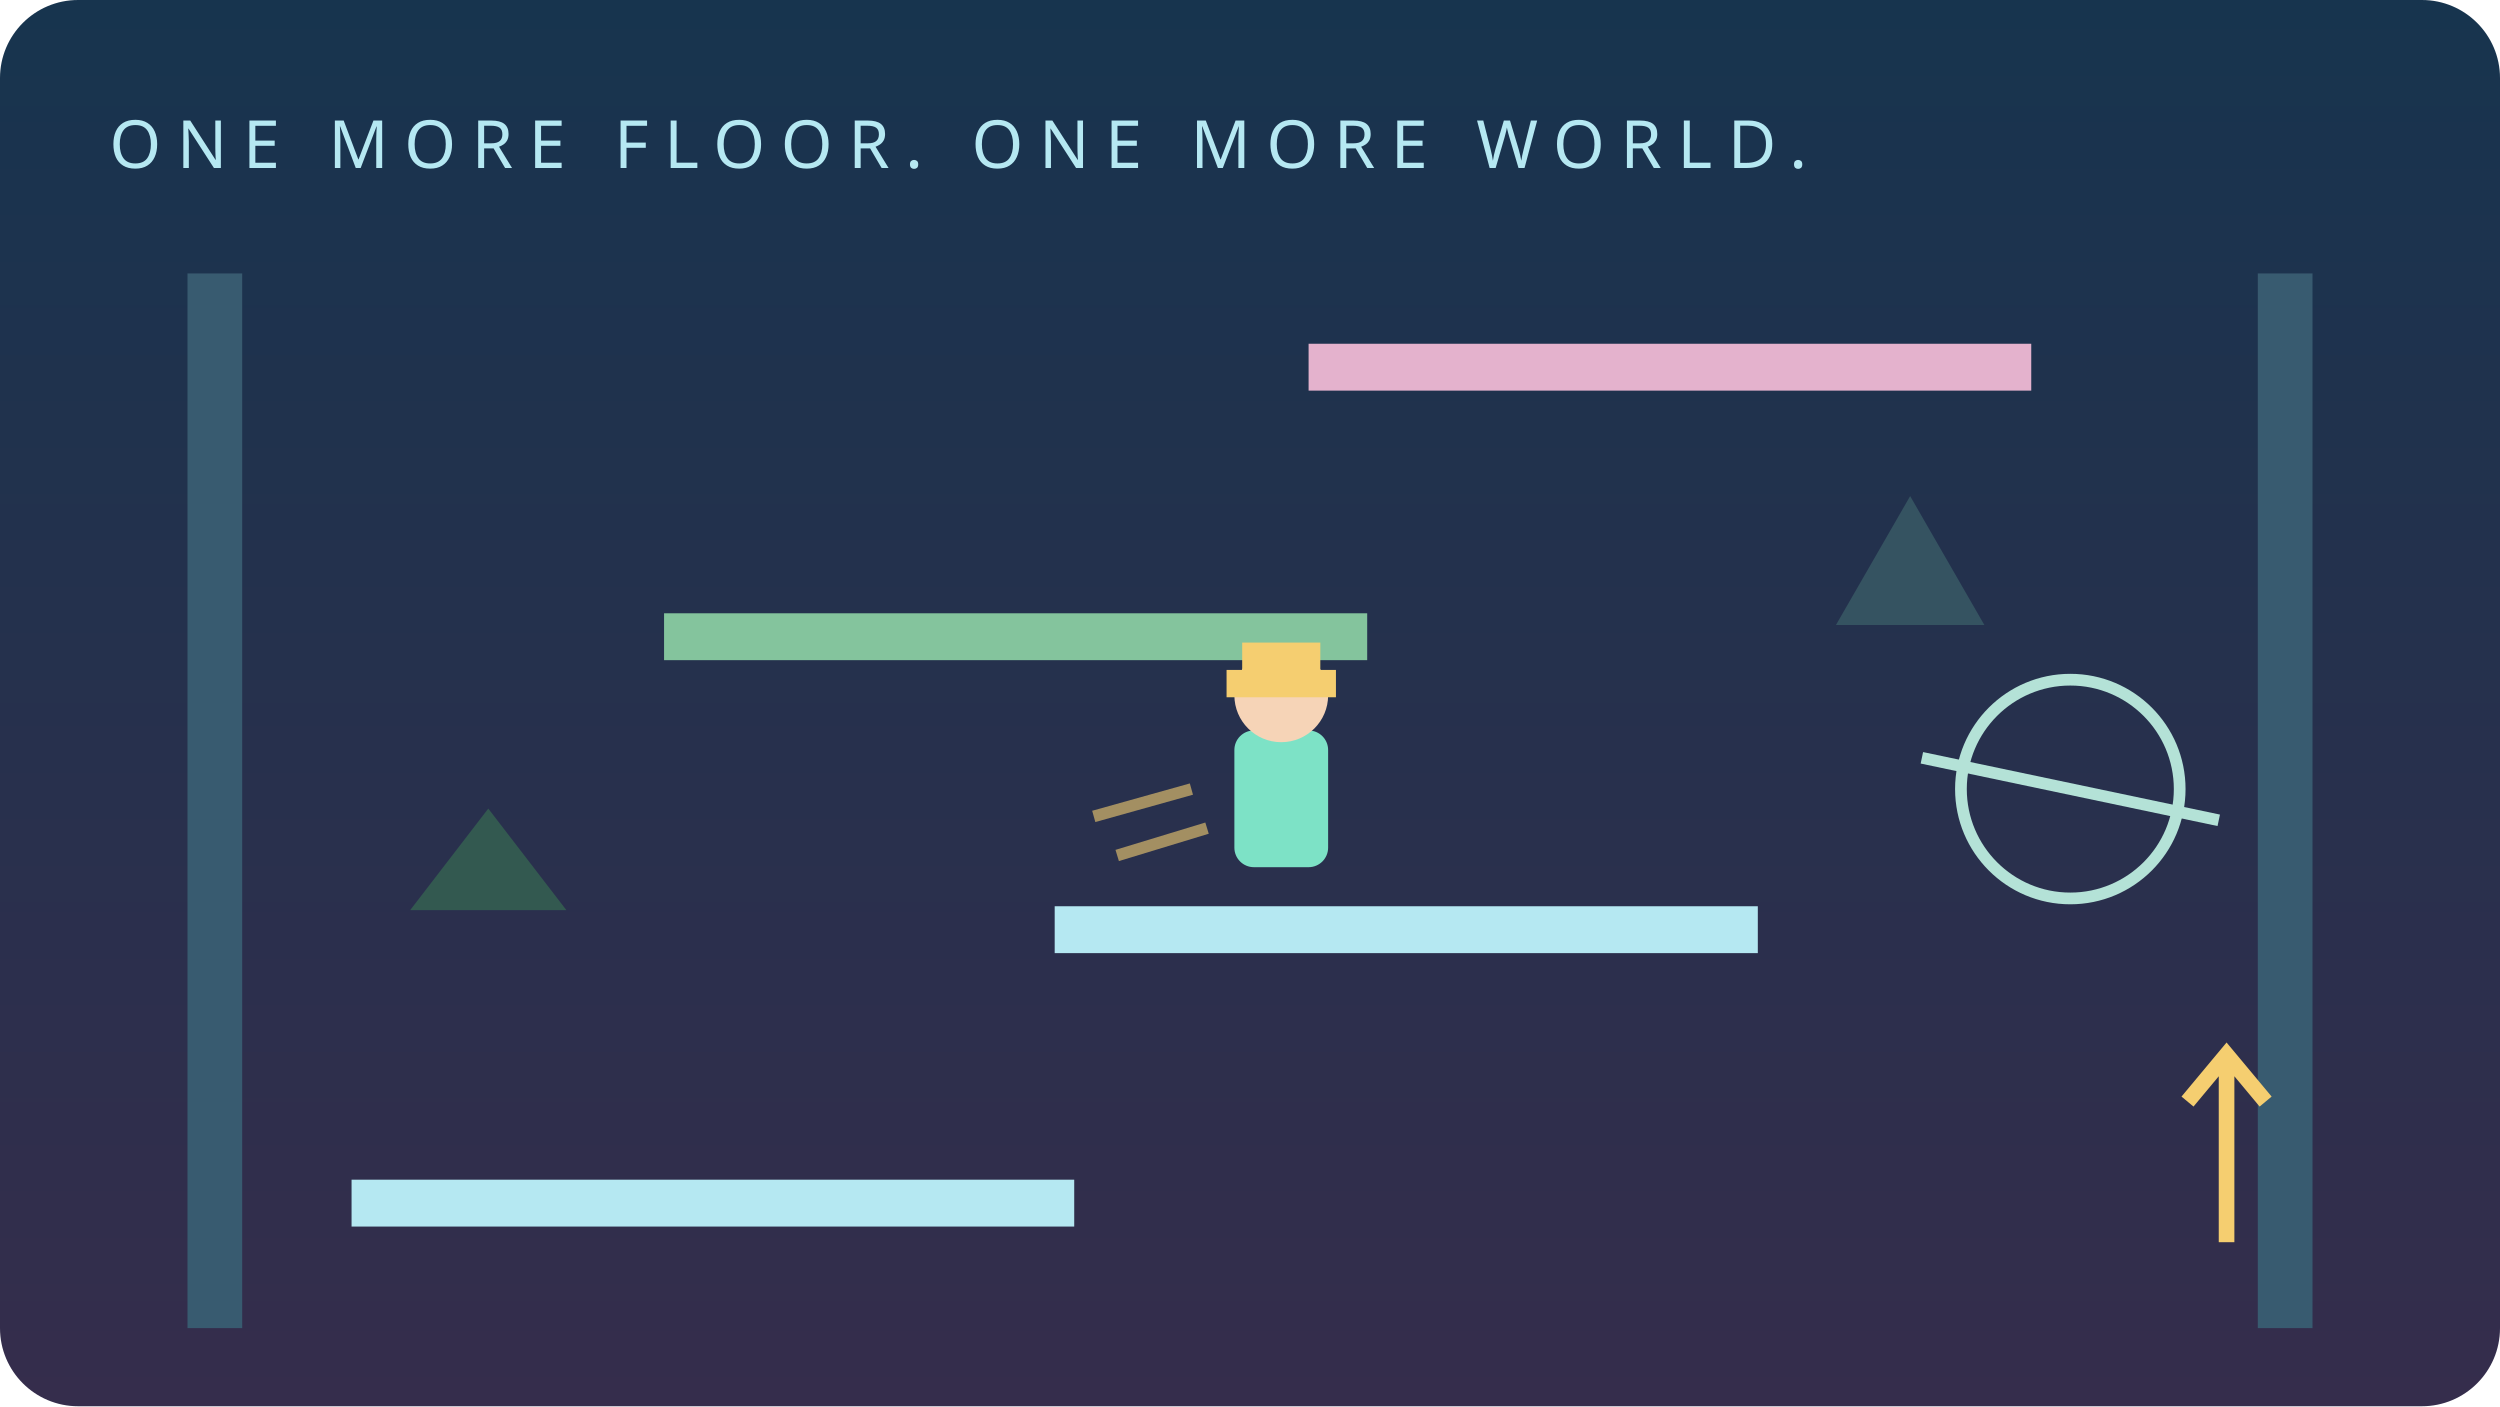
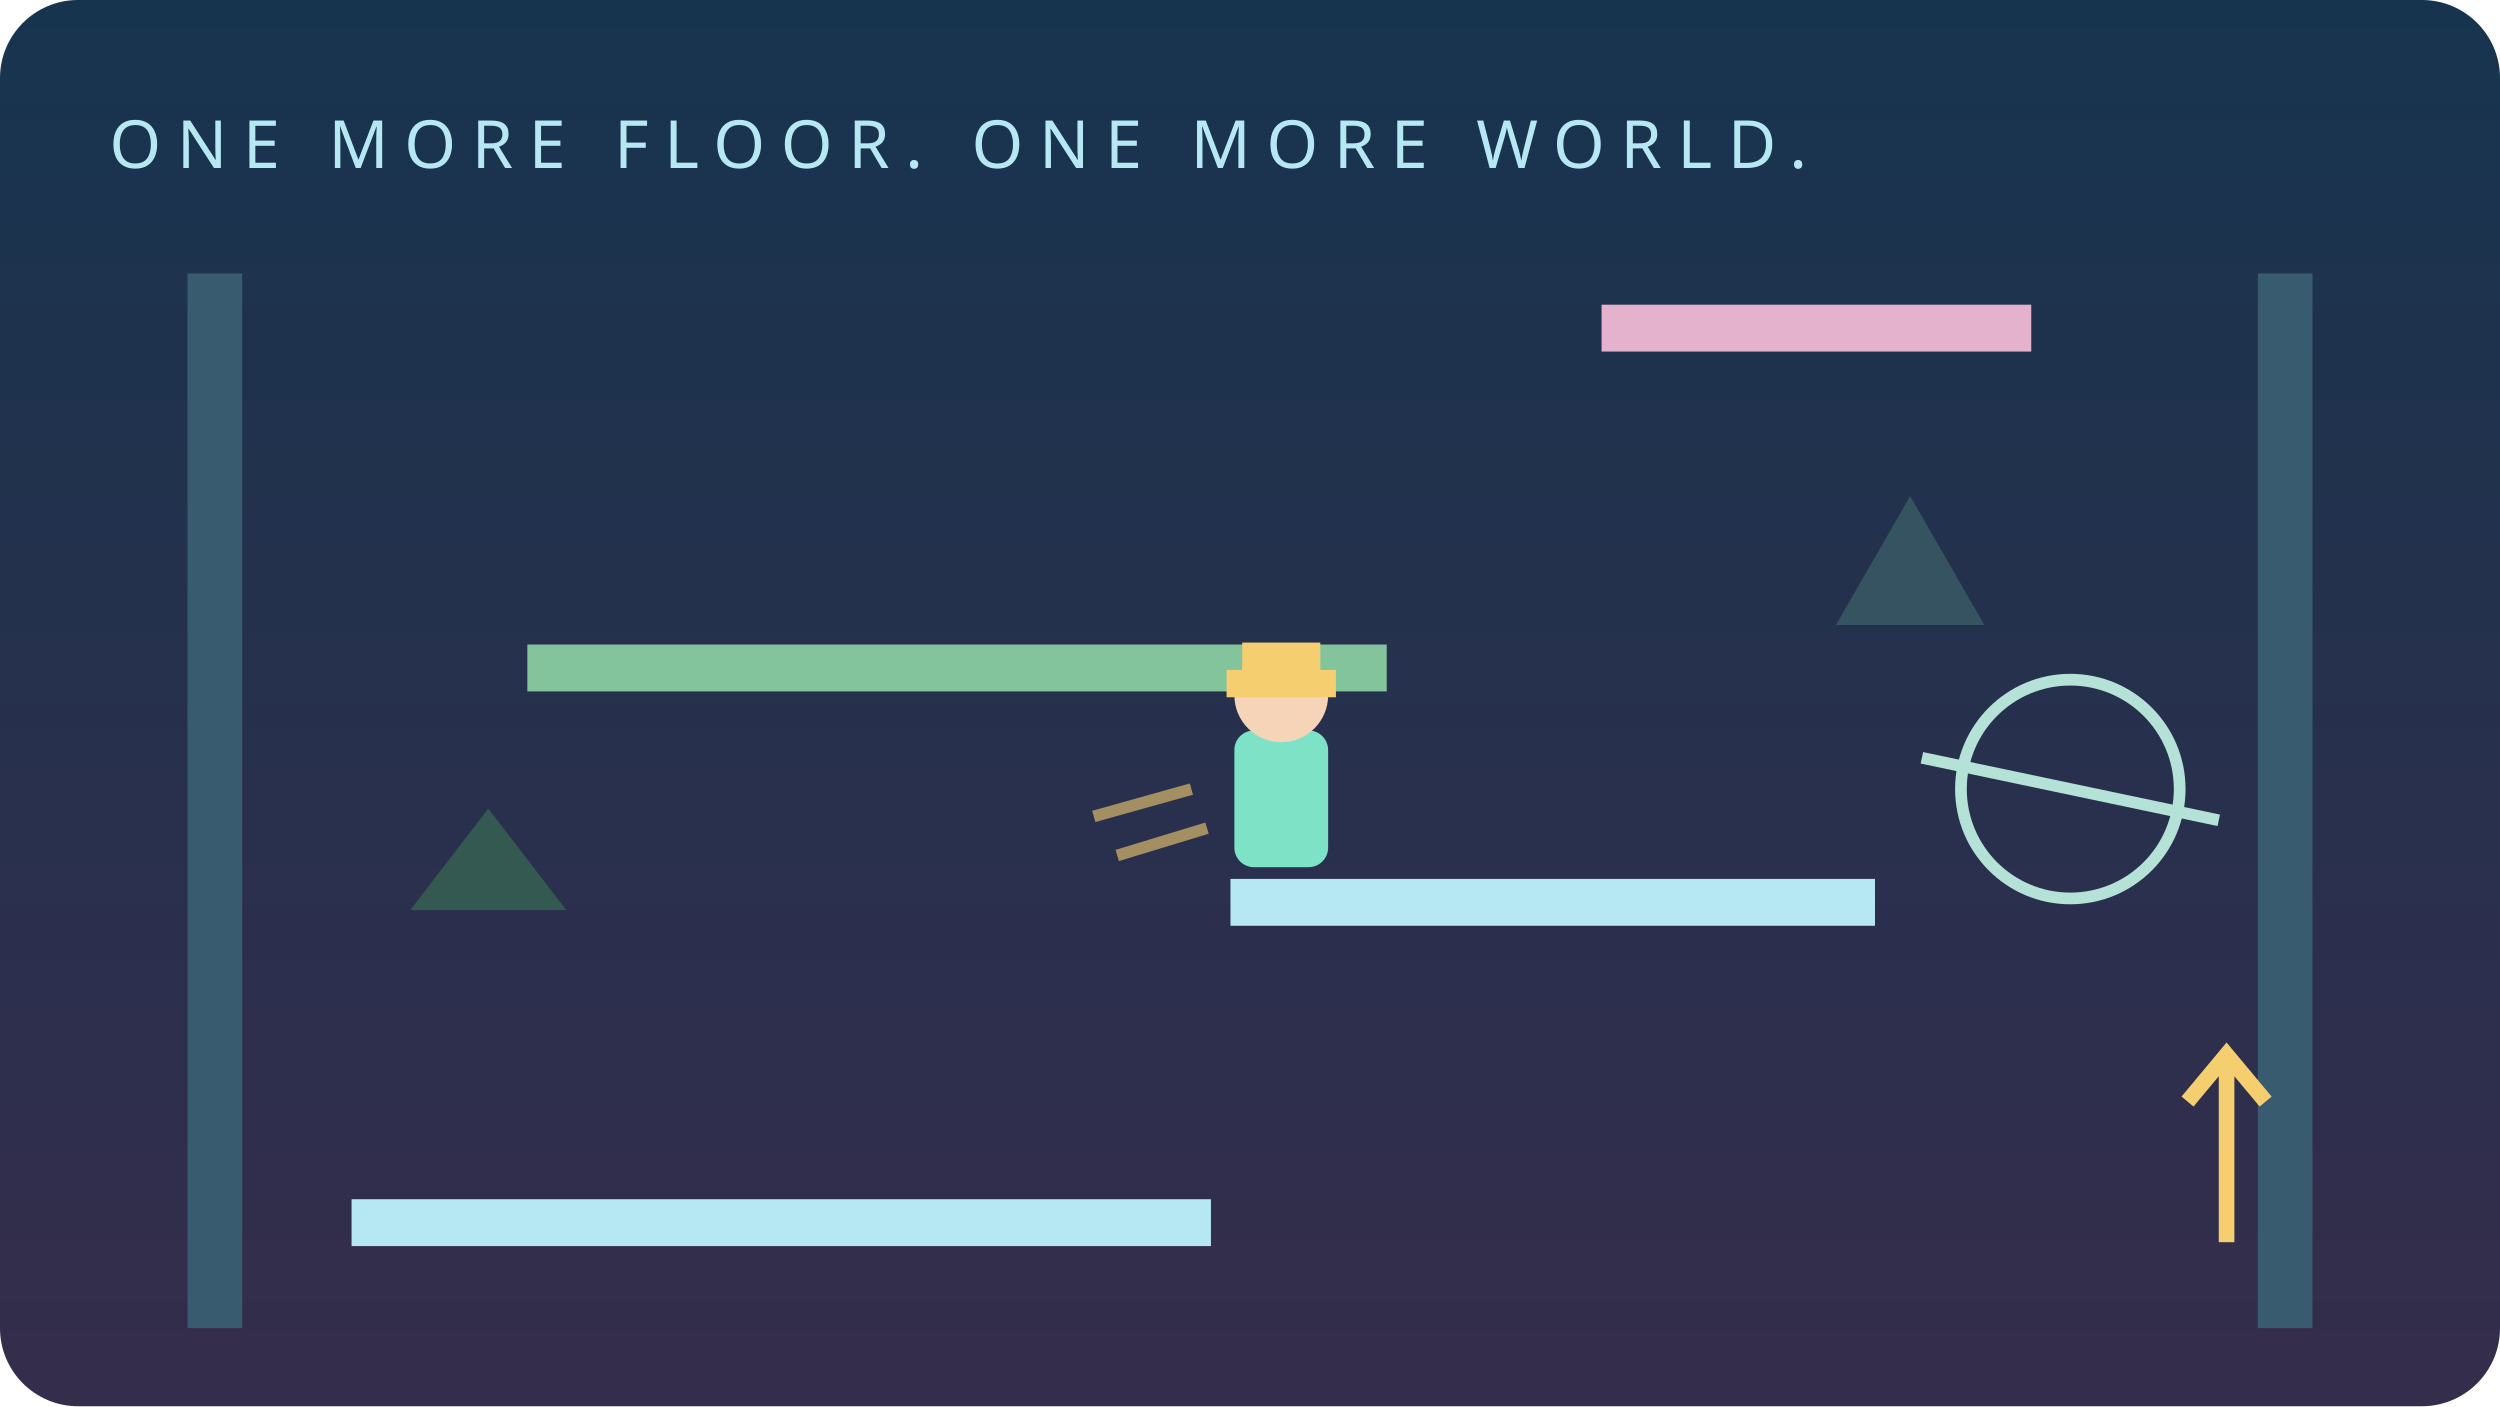
<svg xmlns="http://www.w3.org/2000/svg" width="640" height="360" viewBox="0 0 640 360">
  <defs>
    <linearGradient id="sky" x2="0" y2="1">
      <stop stop-color="#17344e" />
      <stop offset="1" stop-color="#352d4c" />
    </linearGradient>
  </defs>
  <rect width="640" height="360" rx="20" fill="url(#sky)" />
  <text x="28" y="43" fill="#b5e8f2" font-family="sans-serif" font-size="17" letter-spacing="4">ONE MORE FLOOR. ONE MORE WORLD.</text>
  <path d="M55 70V340M585 70V340" stroke="#385b70" stroke-width="14" />
  <g fill="#b5e8f2">
-     <path d="M90 302H275V314H90Z" />
-     <path d="M270 232H450V244H270Z" />
+     <path d="M90 307H310V319H90Z" />
+     <path d="M315 225H480V237H315Z" />
  </g>
-   <path d="M170 157H350V169H170Z" fill="#84c49d" />
-   <path d="M335 88H520V100H335Z" fill="#e4b2cd" />
+   <path d="M135 165H355V177H135Z" fill="#84c49d" />
+   <path d="M410 78H520V90H410Z" fill="#e4b2cd" />
  <path d="M105 233L125 207L145 233Z" fill="#335950" />
  <path d="M470 160L489 127L508 160Z" fill="#355361" />
  <circle cx="530" cy="202" r="28" fill="none" stroke="#b4e2d7" stroke-width="3" />
  <path d="M492 194L568 210" stroke="#b4e2d7" stroke-width="3" />
  <rect x="316" y="187" width="24" height="35" rx="5" fill="#7de2c6" />
  <circle cx="328" cy="178" r="12" fill="#f6d4b7" />
  <path d="M314 175H342M318 168H338" stroke="#f5ce70" stroke-width="7" />
  <path d="M309 212L286 219M305 202L280 209" stroke="#f5ce70" stroke-width="3" opacity=".6" />
  <path d="M570 318V270M560 282L570 270L580 282" stroke="#f5ce70" stroke-width="4" fill="none" />
</svg>
